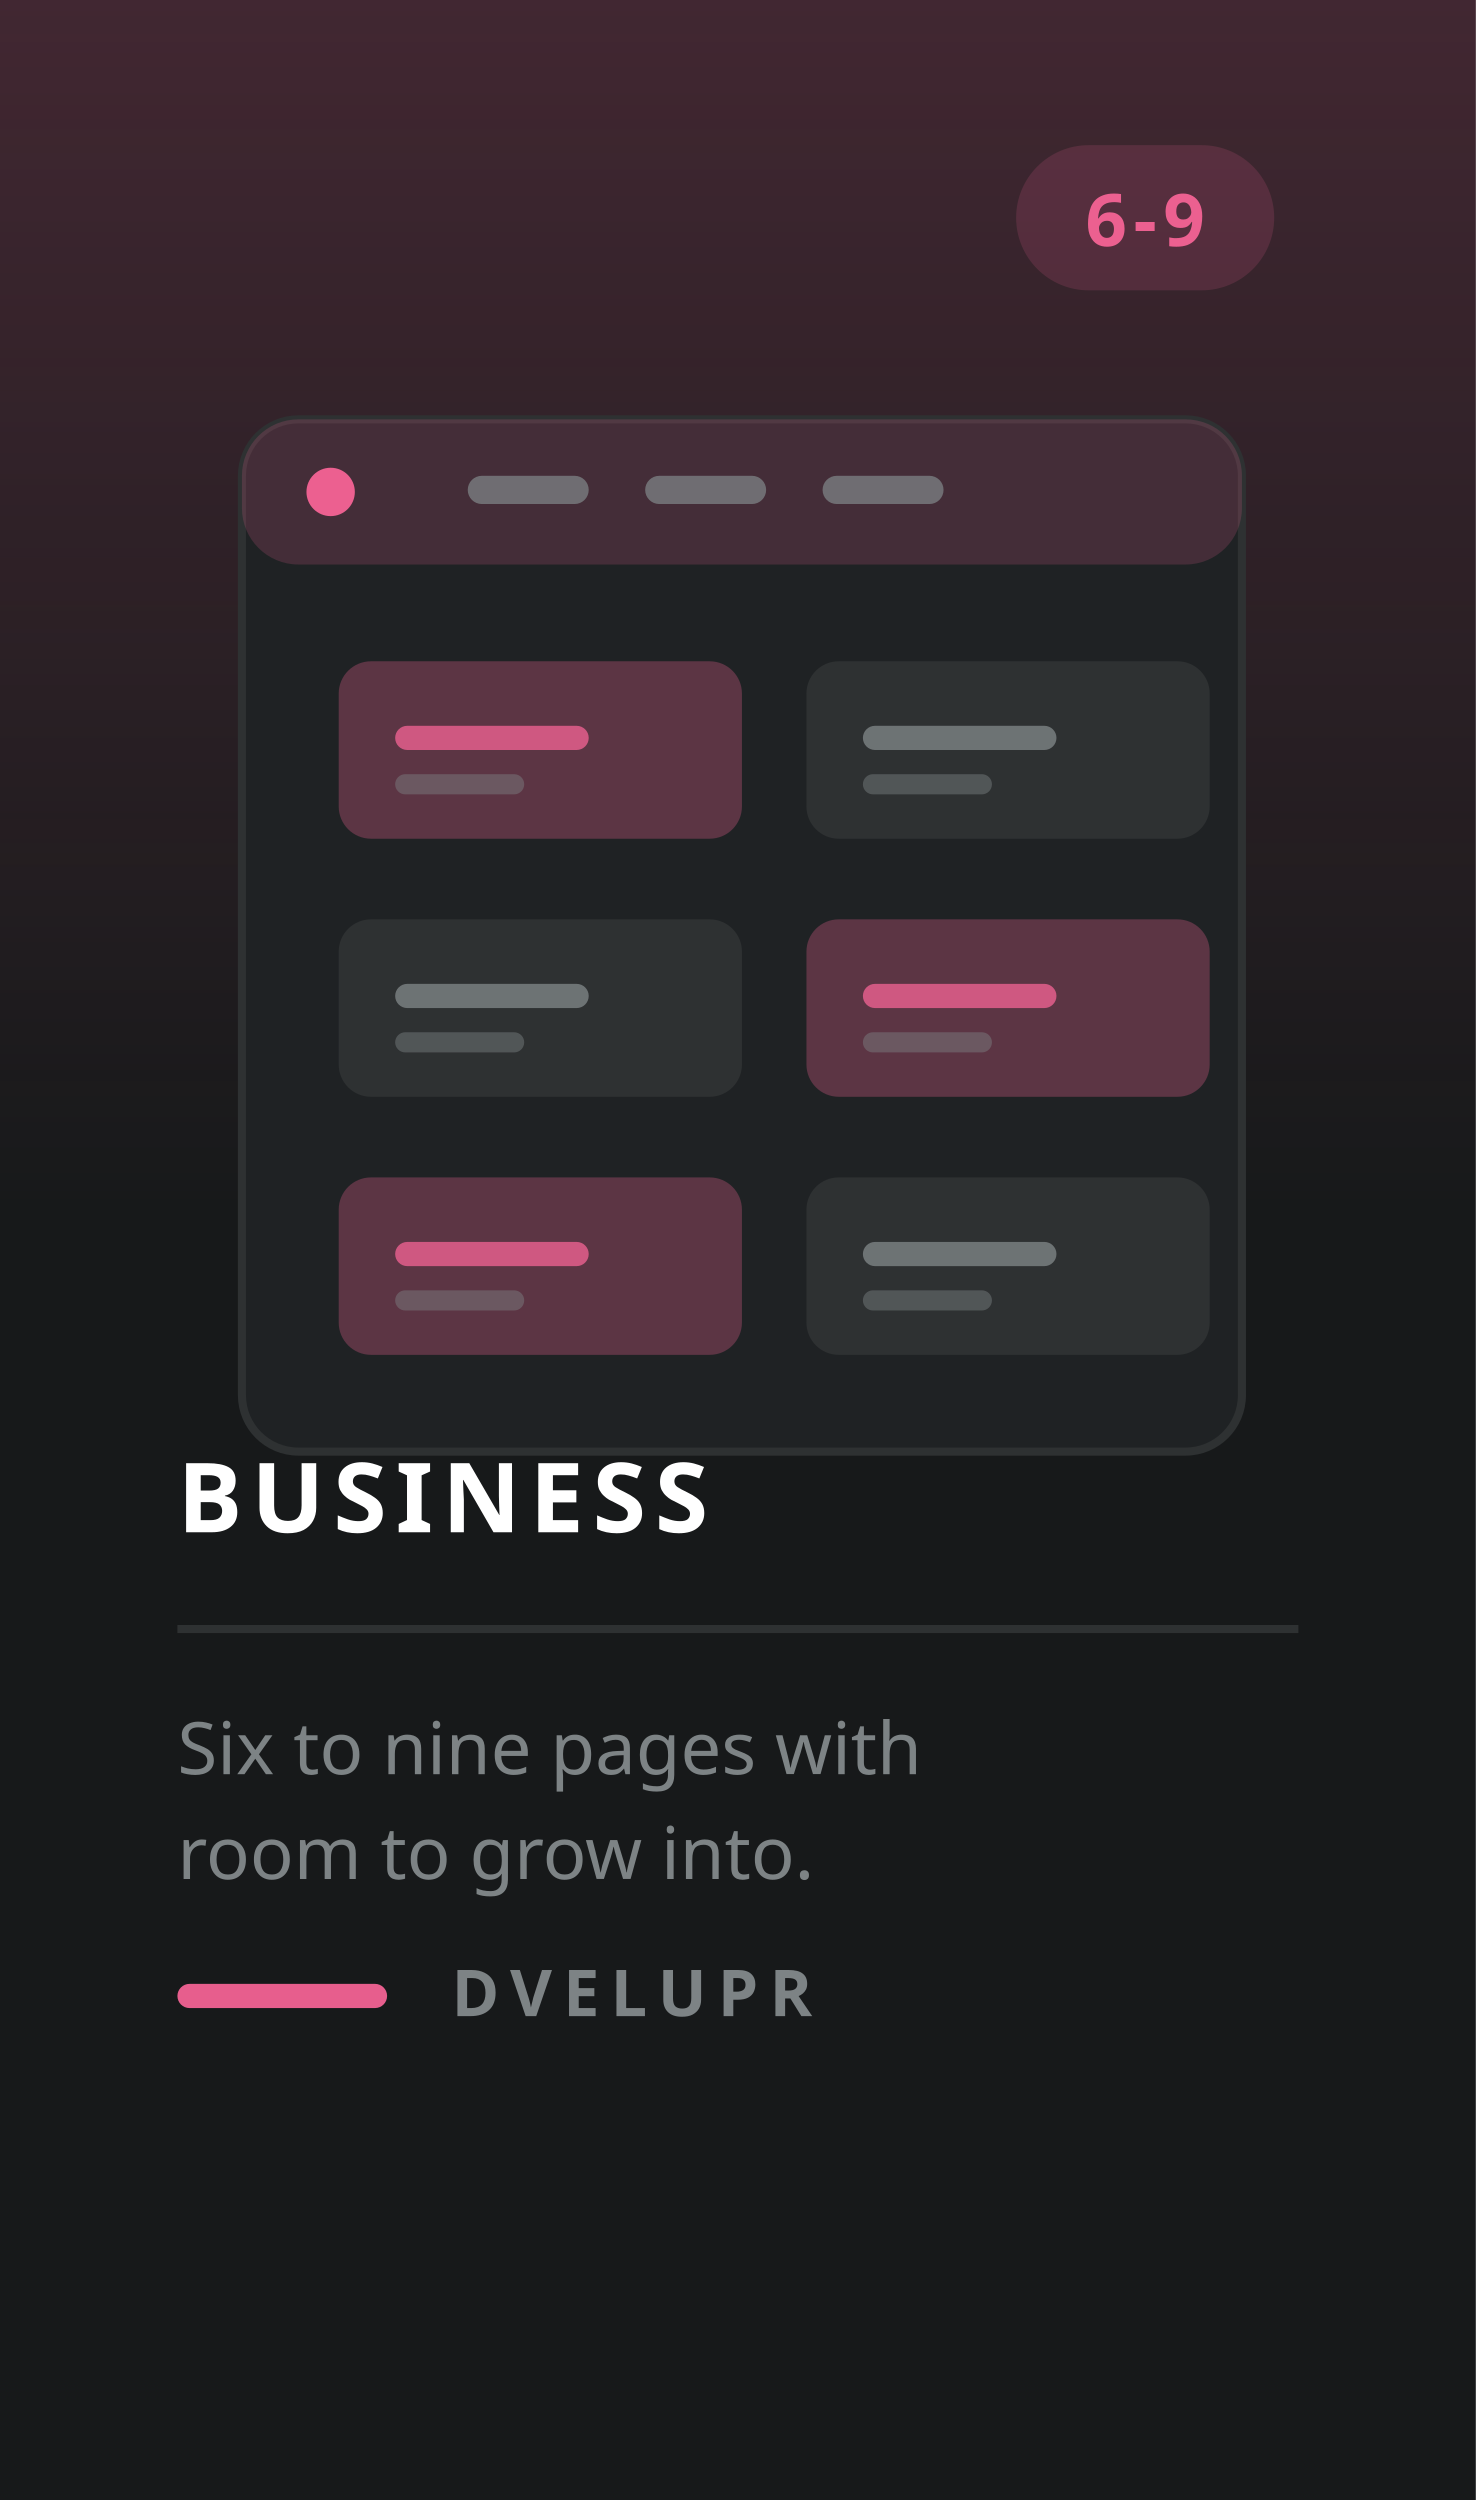
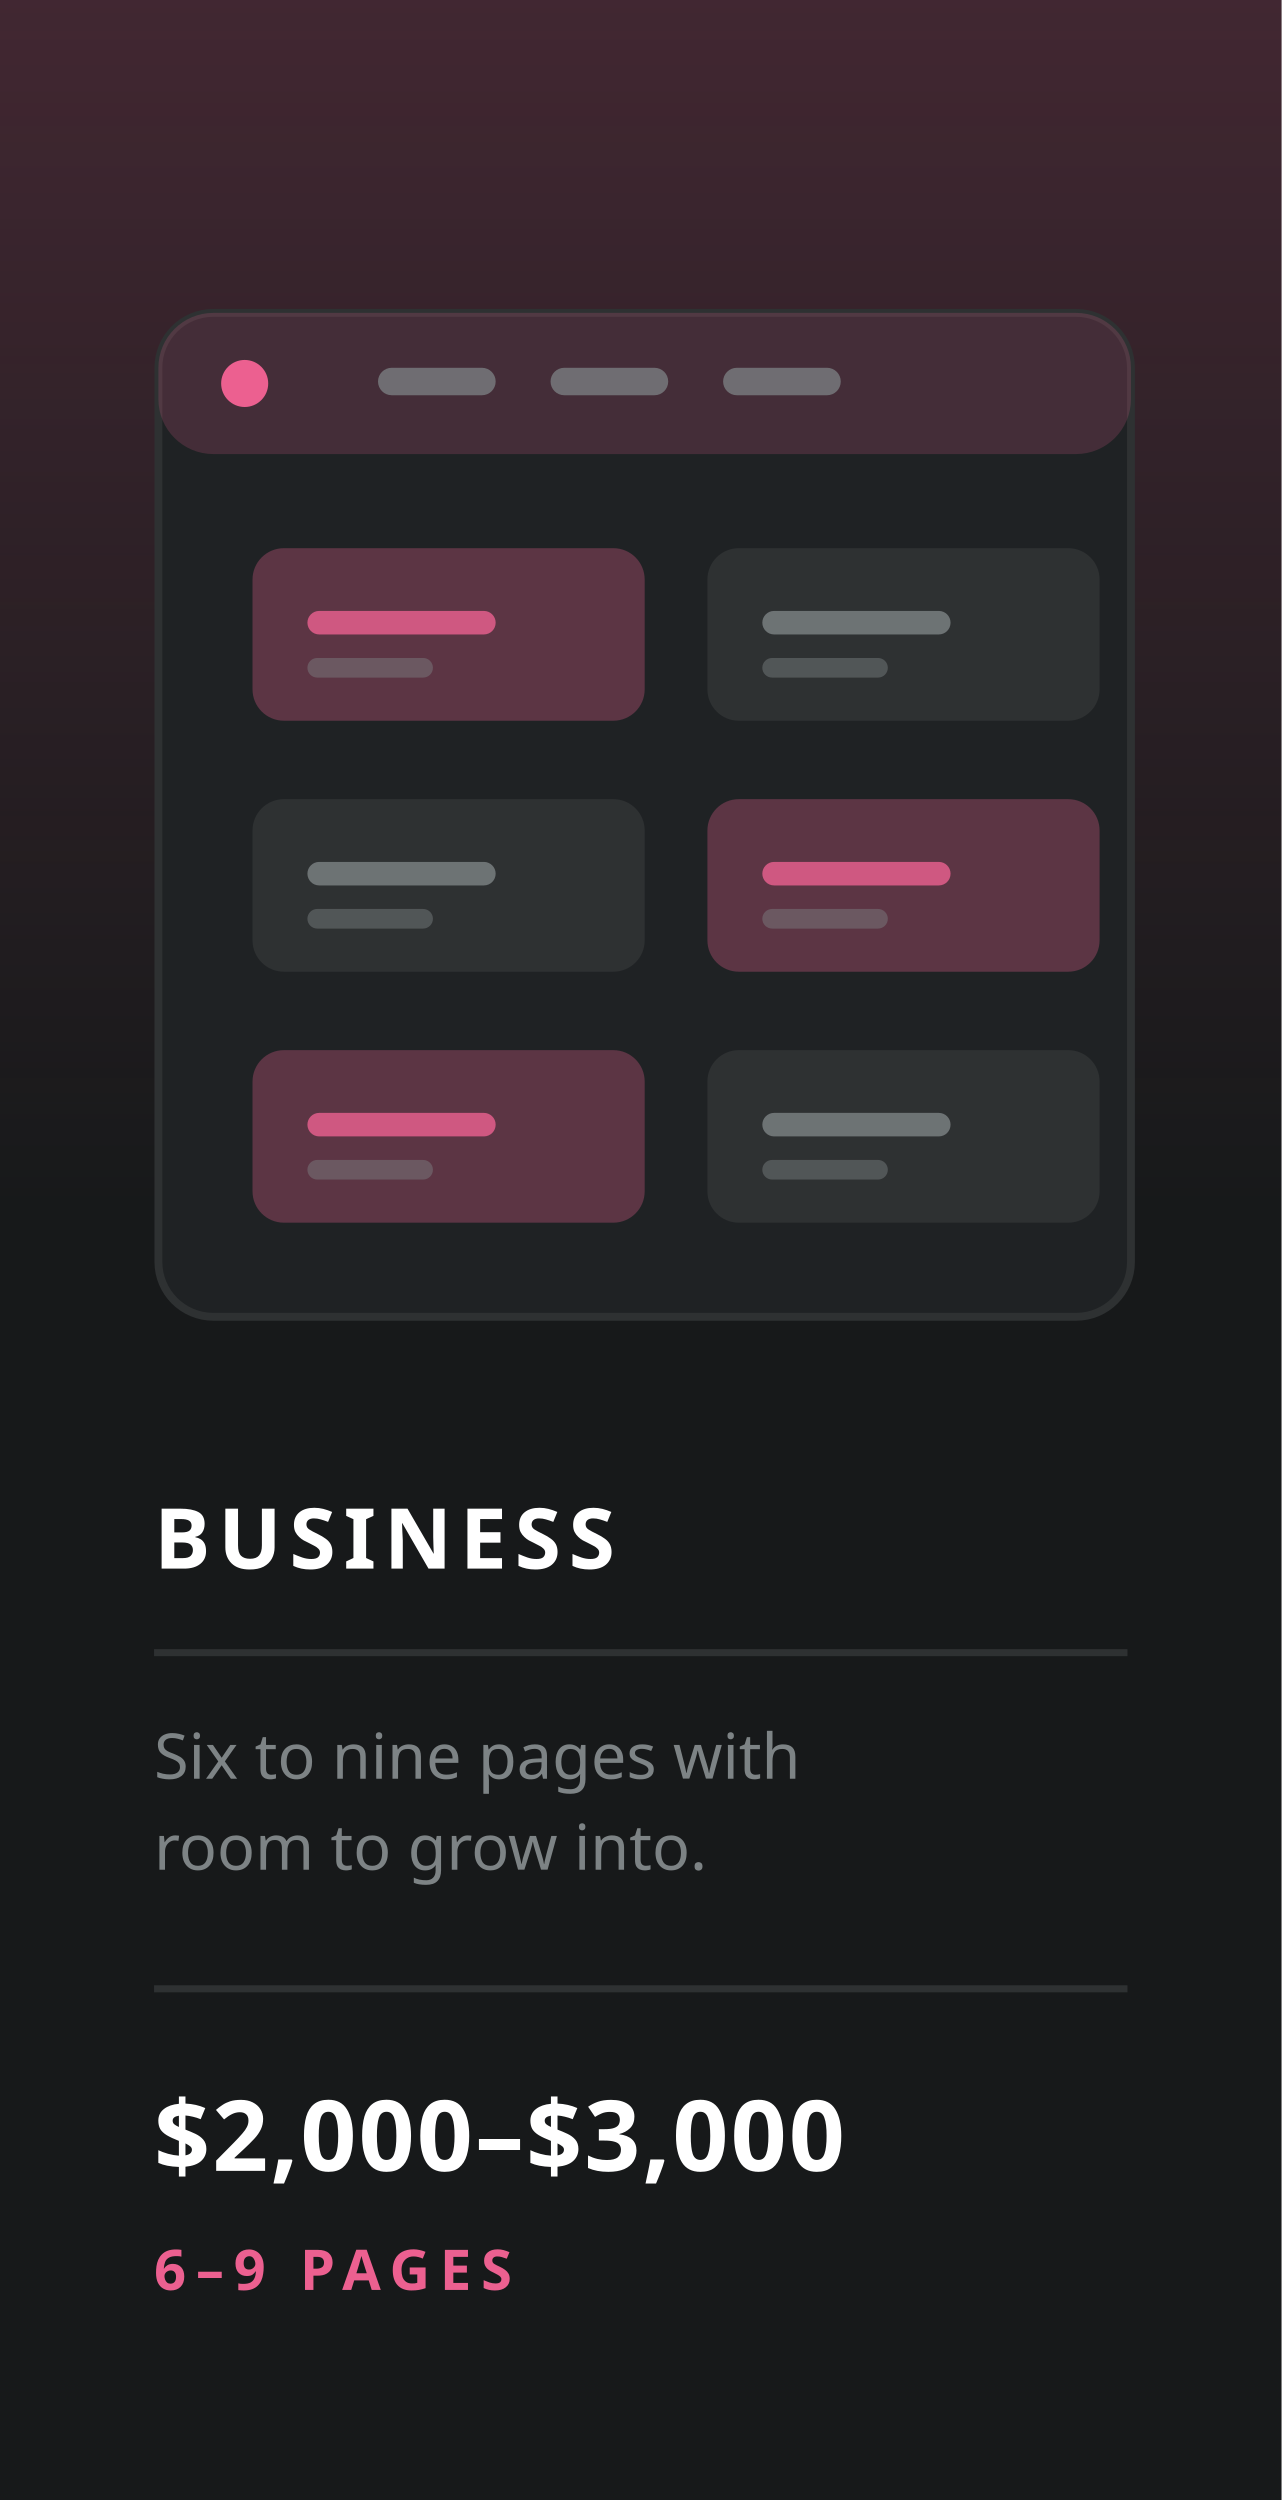
- <svg xmlns="http://www.w3.org/2000/svg" viewBox="0 0 183 310" width="183" height="310" role="img" aria-label="Business package" font-family="Poppins, 'Century Gothic', Futura, 'Trebuchet MS', sans-serif">
+ <svg xmlns="http://www.w3.org/2000/svg" viewBox="0 0 183 357" width="183" height="357" role="img" aria-label="Business package" font-family="Poppins, 'Century Gothic', Futura, 'Trebuchet MS', sans-serif">
  <defs>
    <linearGradient id="glow" x1="0" y1="0" x2="0" y2="1">
      <stop offset="0%" stop-color="#ec6090" stop-opacity="0.20" />
      <stop offset="100%" stop-color="#ec6090" stop-opacity="0" />
    </linearGradient>
  </defs>
-   <rect width="183" height="310" fill="#17191a" />
-   <rect width="183" height="150" fill="url(#glow)" />
-   <g>
+   <rect width="183" height="357" fill="#17191a" />
+   <rect width="183" height="172" fill="url(#glow)" />
+   <g transform="translate(91.5,113) scale(1.12) translate(-91.5,-113)">
    <rect x="30" y="52" width="124" height="128" rx="7" fill="#1f2224" stroke="#2e3132" />
    <rect x="30" y="52" width="124" height="18" rx="7" fill="#ec6090" opacity="0.18" />
    <circle cx="41" cy="61" r="3" fill="#ec6090" />
    <rect x="58" y="59" width="15" height="3.5" rx="1.75" fill="#7d8385" opacity="0.75" />
    <rect x="80" y="59" width="15" height="3.5" rx="1.75" fill="#7d8385" opacity="0.75" />
    <rect x="102" y="59" width="15" height="3.5" rx="1.75" fill="#7d8385" opacity="0.75" />
    <rect x="42" y="82" width="50" height="22" rx="4" fill="#ec6090" opacity="0.30" />
    <rect x="49" y="90" width="24" height="3" rx="1.5" fill="#ec6090" opacity="0.8" />
    <rect x="49" y="96" width="16" height="2.5" rx="1.25" fill="#7d8385" opacity="0.45" />
    <rect x="100" y="82" width="50" height="22" rx="4" fill="#2e3132" opacity="1" />
    <rect x="107" y="90" width="24" height="3" rx="1.5" fill="#7d8385" opacity="0.8" />
    <rect x="107" y="96" width="16" height="2.5" rx="1.25" fill="#7d8385" opacity="0.45" />
    <rect x="42" y="114" width="50" height="22" rx="4" fill="#2e3132" opacity="1" />
    <rect x="49" y="122" width="24" height="3" rx="1.5" fill="#7d8385" opacity="0.8" />
    <rect x="49" y="128" width="16" height="2.5" rx="1.25" fill="#7d8385" opacity="0.45" />
    <rect x="100" y="114" width="50" height="22" rx="4" fill="#ec6090" opacity="0.30" />
    <rect x="107" y="122" width="24" height="3" rx="1.5" fill="#ec6090" opacity="0.8" />
    <rect x="107" y="128" width="16" height="2.5" rx="1.25" fill="#7d8385" opacity="0.45" />
    <rect x="42" y="146" width="50" height="22" rx="4" fill="#ec6090" opacity="0.30" />
    <rect x="49" y="154" width="24" height="3" rx="1.5" fill="#ec6090" opacity="0.8" />
    <rect x="49" y="160" width="16" height="2.5" rx="1.25" fill="#7d8385" opacity="0.45" />
    <rect x="100" y="146" width="50" height="22" rx="4" fill="#2e3132" opacity="1" />
    <rect x="107" y="154" width="24" height="3" rx="1.5" fill="#7d8385" opacity="0.8" />
    <rect x="107" y="160" width="16" height="2.5" rx="1.25" fill="#7d8385" opacity="0.45" />
  </g>
-   <rect x="126" y="18" width="32" height="18" rx="9" fill="#ec6090" opacity="0.16" />
-   <text x="142.0" y="30.5" font-size="9" font-weight="700" fill="#ec6090" letter-spacing="0.8" text-anchor="middle">6-9</text>
-   <text x="22" y="190" font-size="12" font-weight="700" fill="#ffffff" letter-spacing="1.1">BUSINESS</text>
-   <path d="M22 202 h139" stroke="#2e3132" stroke-width="1" />
-   <text x="22" y="220" font-size="9" fill="#7d8385">Six to nine pages with</text>
-   <text x="22" y="233" font-size="9" fill="#7d8385">room to grow into.</text>
-   <rect x="22" y="246" width="26" height="3" rx="1.5" fill="#e75e8d" />
-   <text x="56" y="250" font-size="8" font-weight="600" fill="#7d8385" letter-spacing="1.4">DVELUPR</text>
+   <text x="22" y="224" font-size="12" font-weight="700" fill="#ffffff" letter-spacing="1.1">BUSINESS</text>
+   <path d="M22 236 h139" stroke="#2e3132" stroke-width="1" />
+   <text x="22" y="254" font-size="9" fill="#7d8385">Six to nine pages with</text>
+   <text x="22" y="267" font-size="9" fill="#7d8385">room to grow into.</text>
+   <path d="M22 284 h139" stroke="#2e3132" stroke-width="1" />
+   <text x="22" y="310" font-size="14" font-weight="700" fill="#ffffff" letter-spacing="0.3">$2,000–$3,000</text>
+   <text x="22" y="327" font-size="8" font-weight="600" fill="#ec6090" letter-spacing="1.4">6–9 PAGES</text>
</svg>
